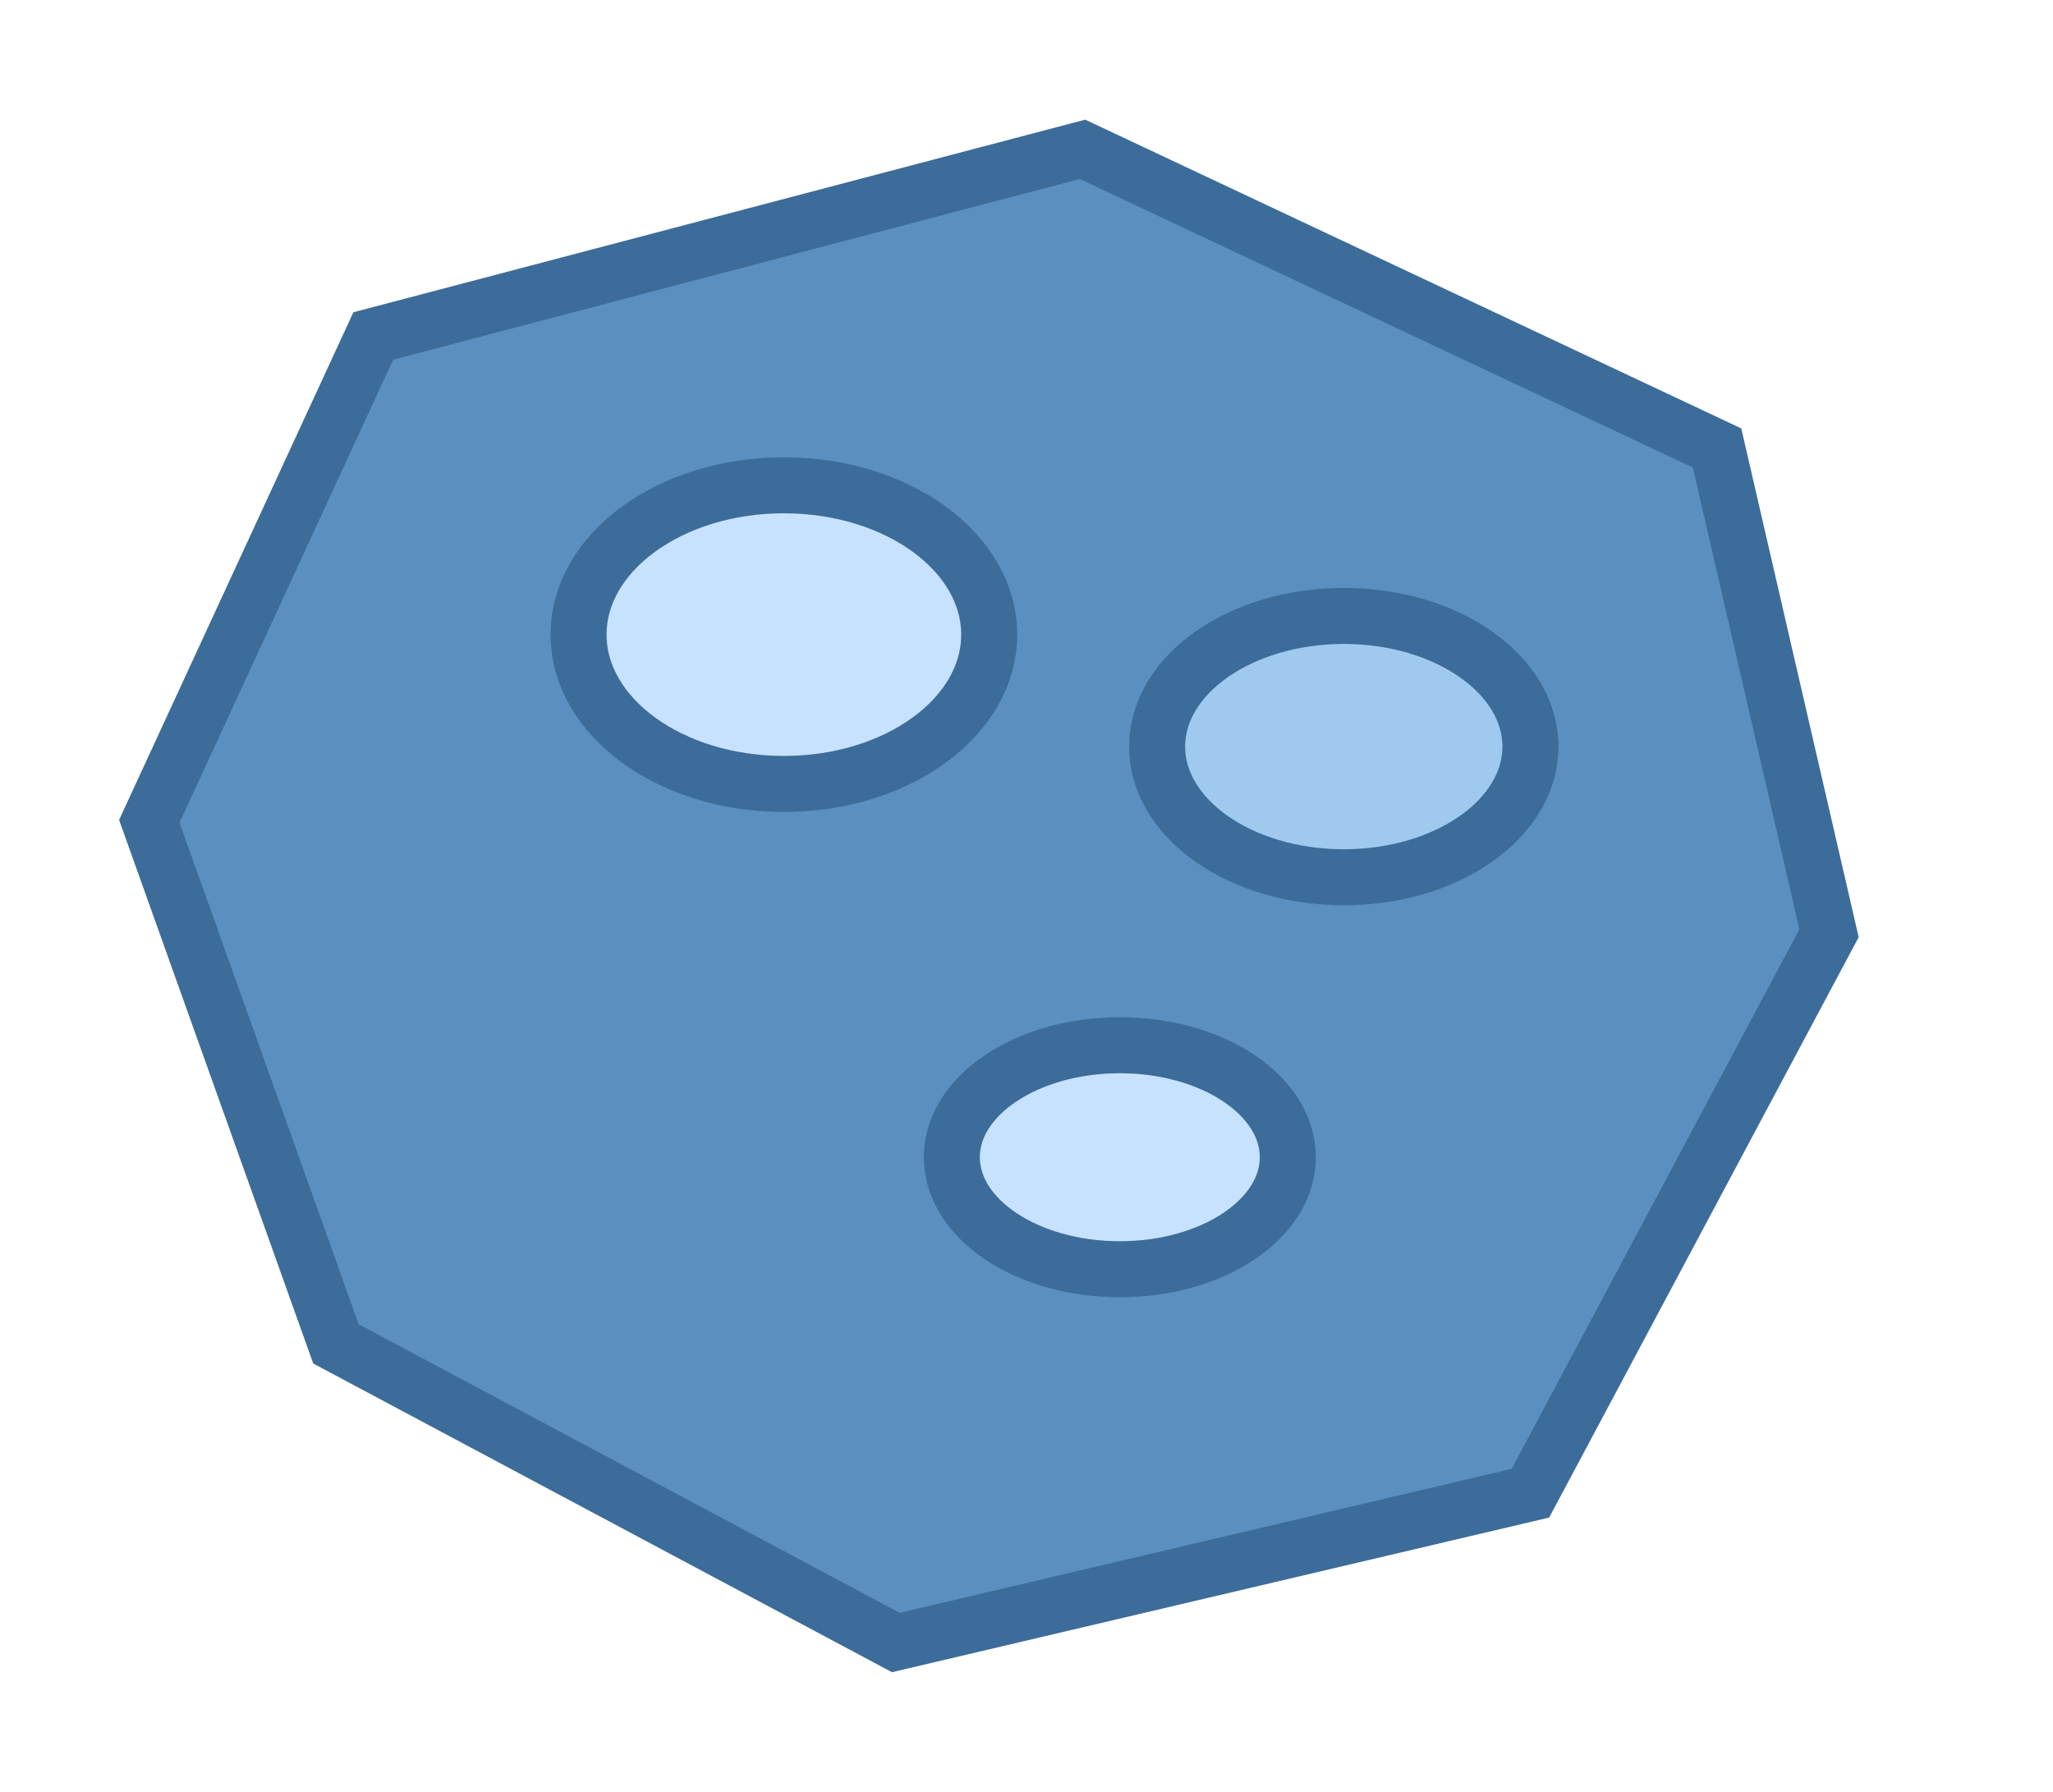
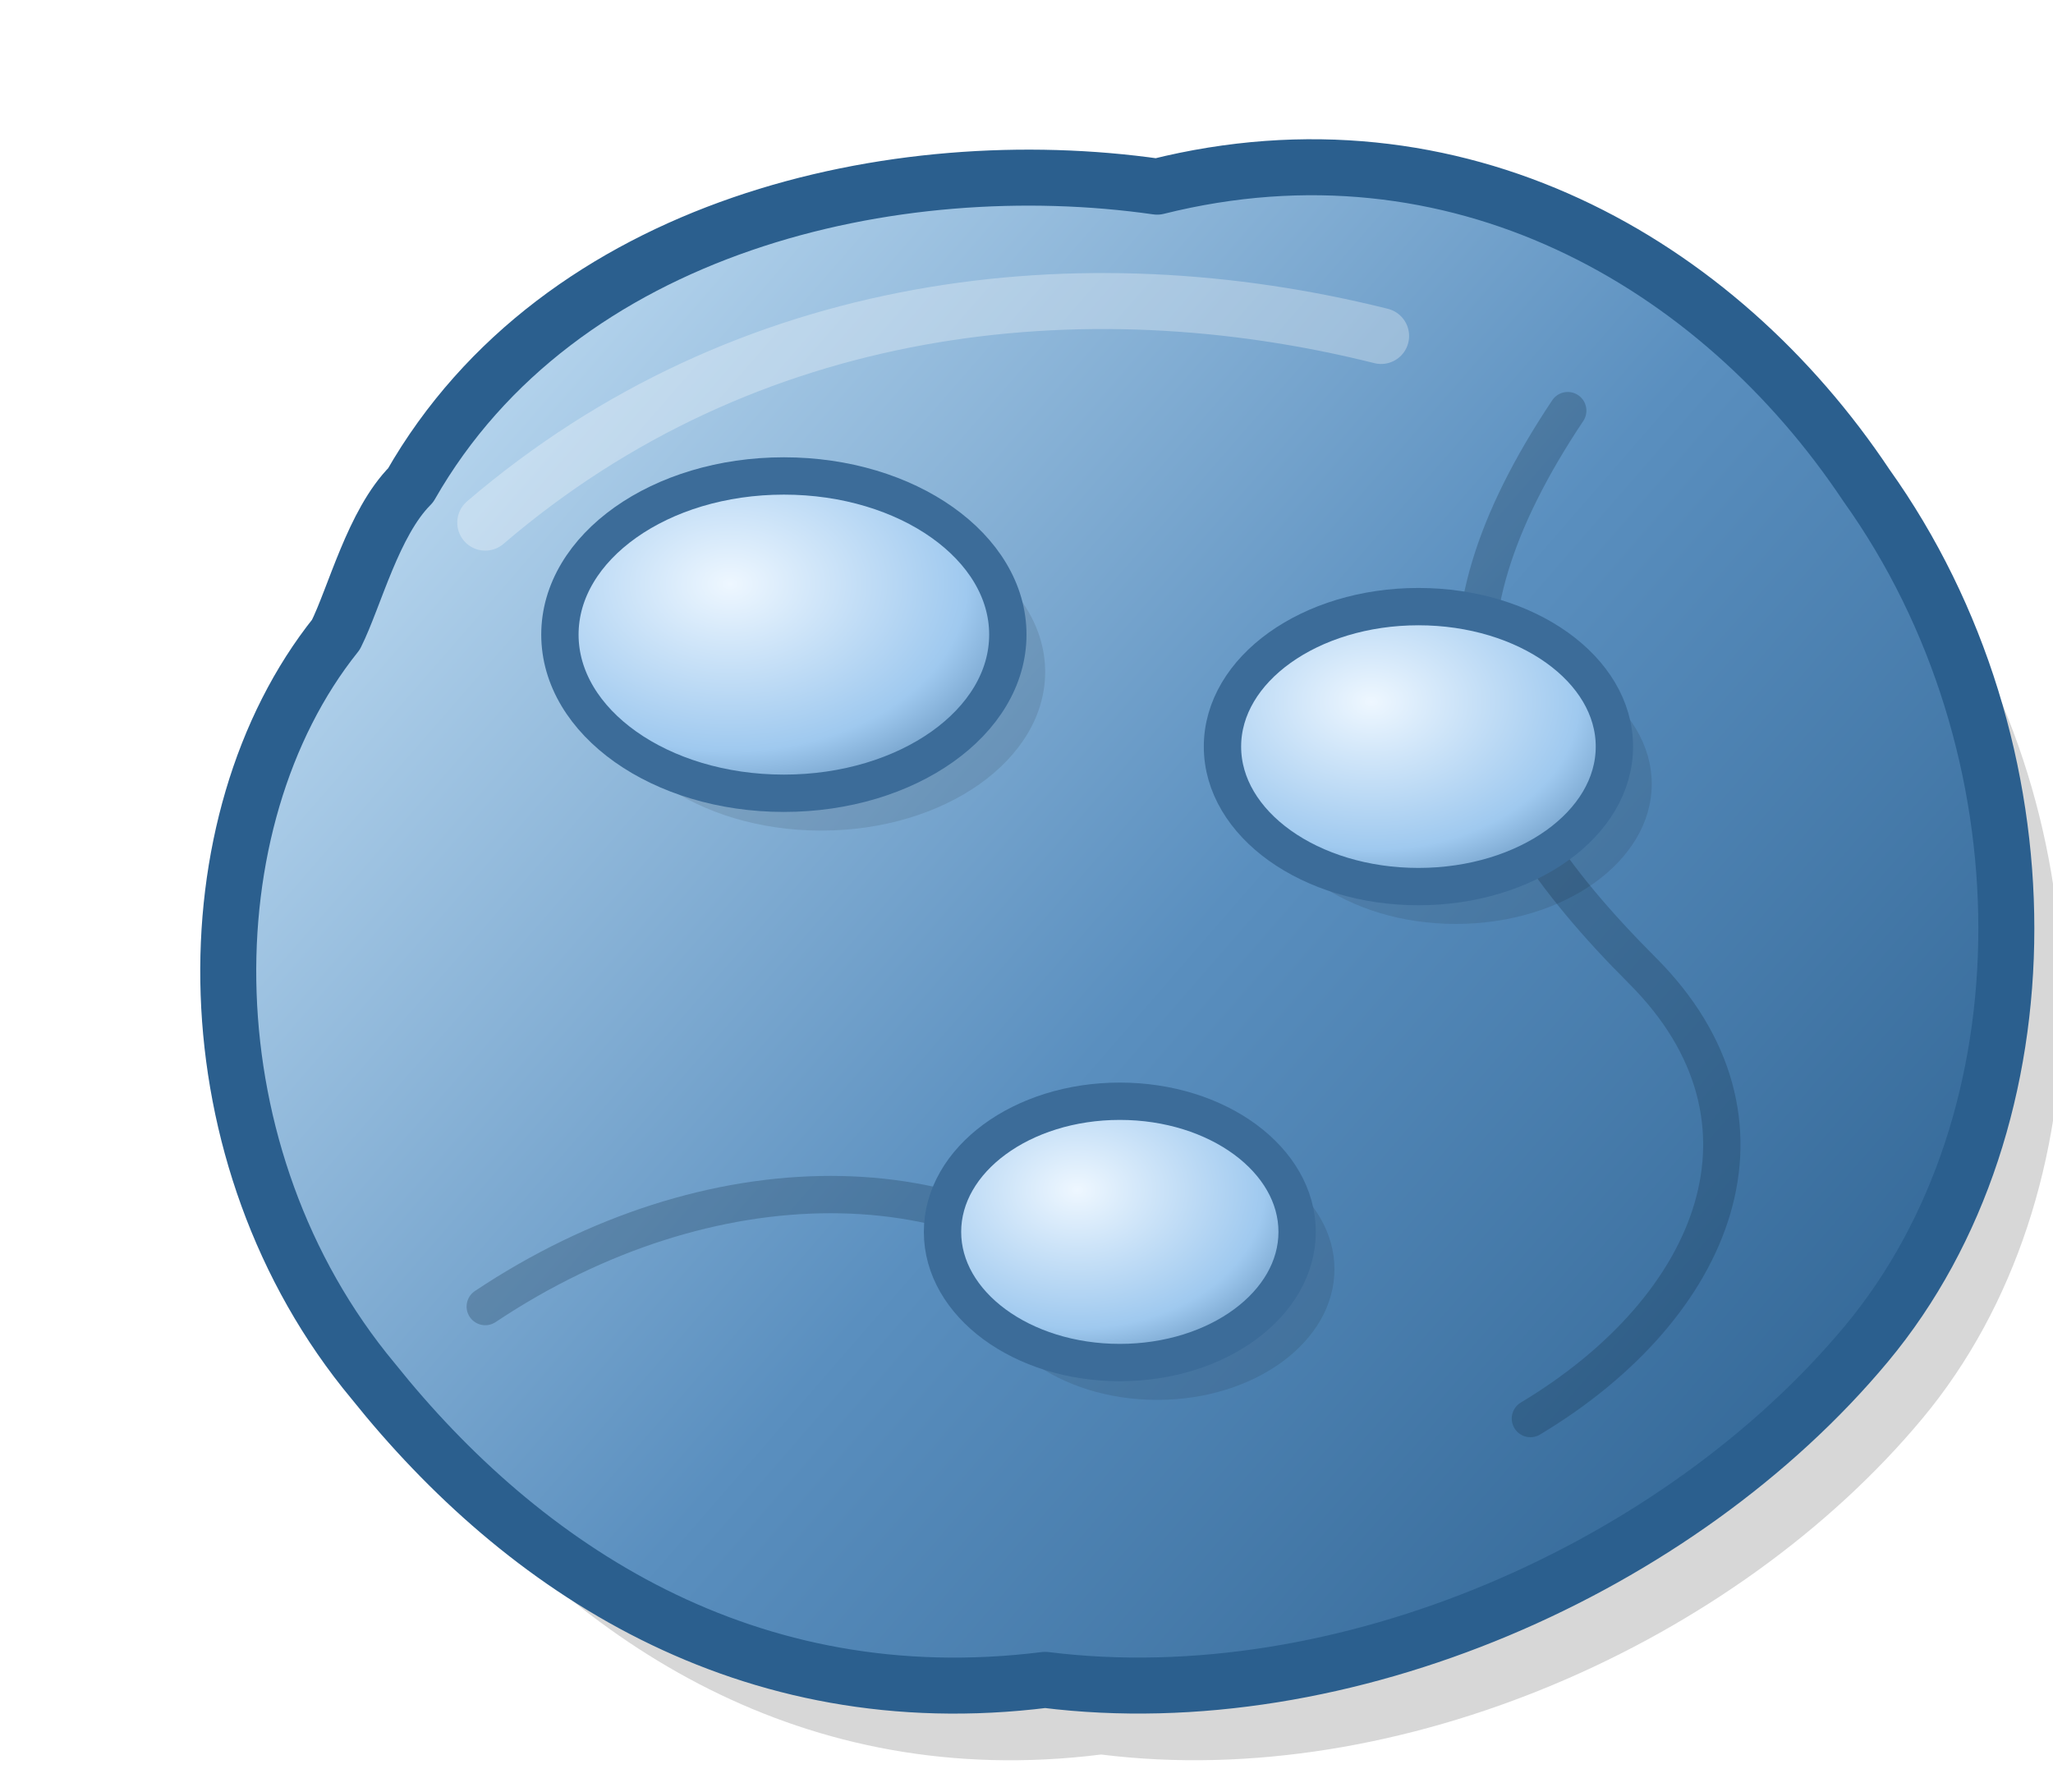
<svg xmlns="http://www.w3.org/2000/svg" width="110" height="96" viewBox="0 0 110 96">
-   <g fill="#5a8fbf" stroke="#3c6c99" stroke-width="3">
-     <path d="M20 18 L58 8 L92 24 L98 50 L82 80 L48 88 L18 72 L8 44 Z" />
-     <ellipse cx="42" cy="34" rx="11" ry="8" fill="#c7e2ff" />
-     <ellipse cx="72" cy="40" rx="10" ry="7" fill="#9fc9ef" />
-     <ellipse cx="60" cy="62" rx="9" ry="6" fill="#c7e2ff" />
+   <defs>
+     <linearGradient id="asteroid7Body" x1="10" y1="10" x2="102" y2="90" gradientUnits="userSpaceOnUse">
+       <stop offset="0" stop-color="#d8efff" />
+       <stop offset="0.55" stop-color="#5a8fbf" />
+       <stop offset="1" stop-color="#2b5f8e" />
+     </linearGradient>
+     <radialGradient id="asteroid7Crater" cx="38%" cy="34%" r="88%">
+       <stop offset="0" stop-color="#eef7ff" />
+       <stop offset="0.6" stop-color="#9fc9ef" />
+       <stop offset="1" stop-color="#3c6c99" />
+     </radialGradient>
+   </defs>
+   <g stroke="#2b5f8e" stroke-width="3" stroke-linejoin="round" stroke-linecap="round">
+     <path d="M22 26 C30 12 48 8 62 10 C78 6 92 14 100 26 C110 40 110 60 100 72 C90 84 72 92 56 90 C40 92 28 84 20 74 C10 62 10 44 18 34 C19 32 20 28 22 26 Z" fill="rgba(0,0,0,0.16)" stroke="none" transform="translate(3 4)" />
+     <path d="M22 26 C30 12 48 8 62 10 C78 6 92 14 100 26 C110 40 110 60 100 72 C90 84 72 92 56 90 C40 92 28 84 20 74 C10 62 10 44 18 34 C19 32 20 28 22 26 Z" fill="url(#asteroid7Body)" />
+     <path d="M26 28 C40 16 58 14 74 18" fill="none" stroke="rgba(255,255,255,0.30)" stroke-width="3" />
+     <g stroke="#0f2a40" stroke-opacity="0.25" stroke-width="2" fill="none">
+       <path d="M84 22 C76 34 78 42 88 52 C96 60 92 70 82 76" />
+       <path d="M26 70 C38 62 52 62 60 70" />
+     </g>
+     <g stroke="#3c6c99" stroke-width="2">
+       <ellipse cx="42" cy="34" rx="12" ry="8.5" fill="rgba(0,0,0,0.10)" stroke="none" transform="translate(2 2)" />
+       <ellipse cx="42" cy="34" rx="12" ry="8.5" fill="url(#asteroid7Crater)" />
+       <ellipse cx="76" cy="40" rx="10.5" ry="7.5" fill="rgba(0,0,0,0.10)" stroke="none" transform="translate(2 2)" />
+       <ellipse cx="76" cy="40" rx="10.5" ry="7.5" fill="url(#asteroid7Crater)" />
+       <ellipse cx="60" cy="66" rx="9.5" ry="7" fill="rgba(0,0,0,0.10)" stroke="none" transform="translate(2 2)" />
+       <ellipse cx="60" cy="66" rx="9.5" ry="7" fill="url(#asteroid7Crater)" />
+     </g>
  </g>
</svg>
